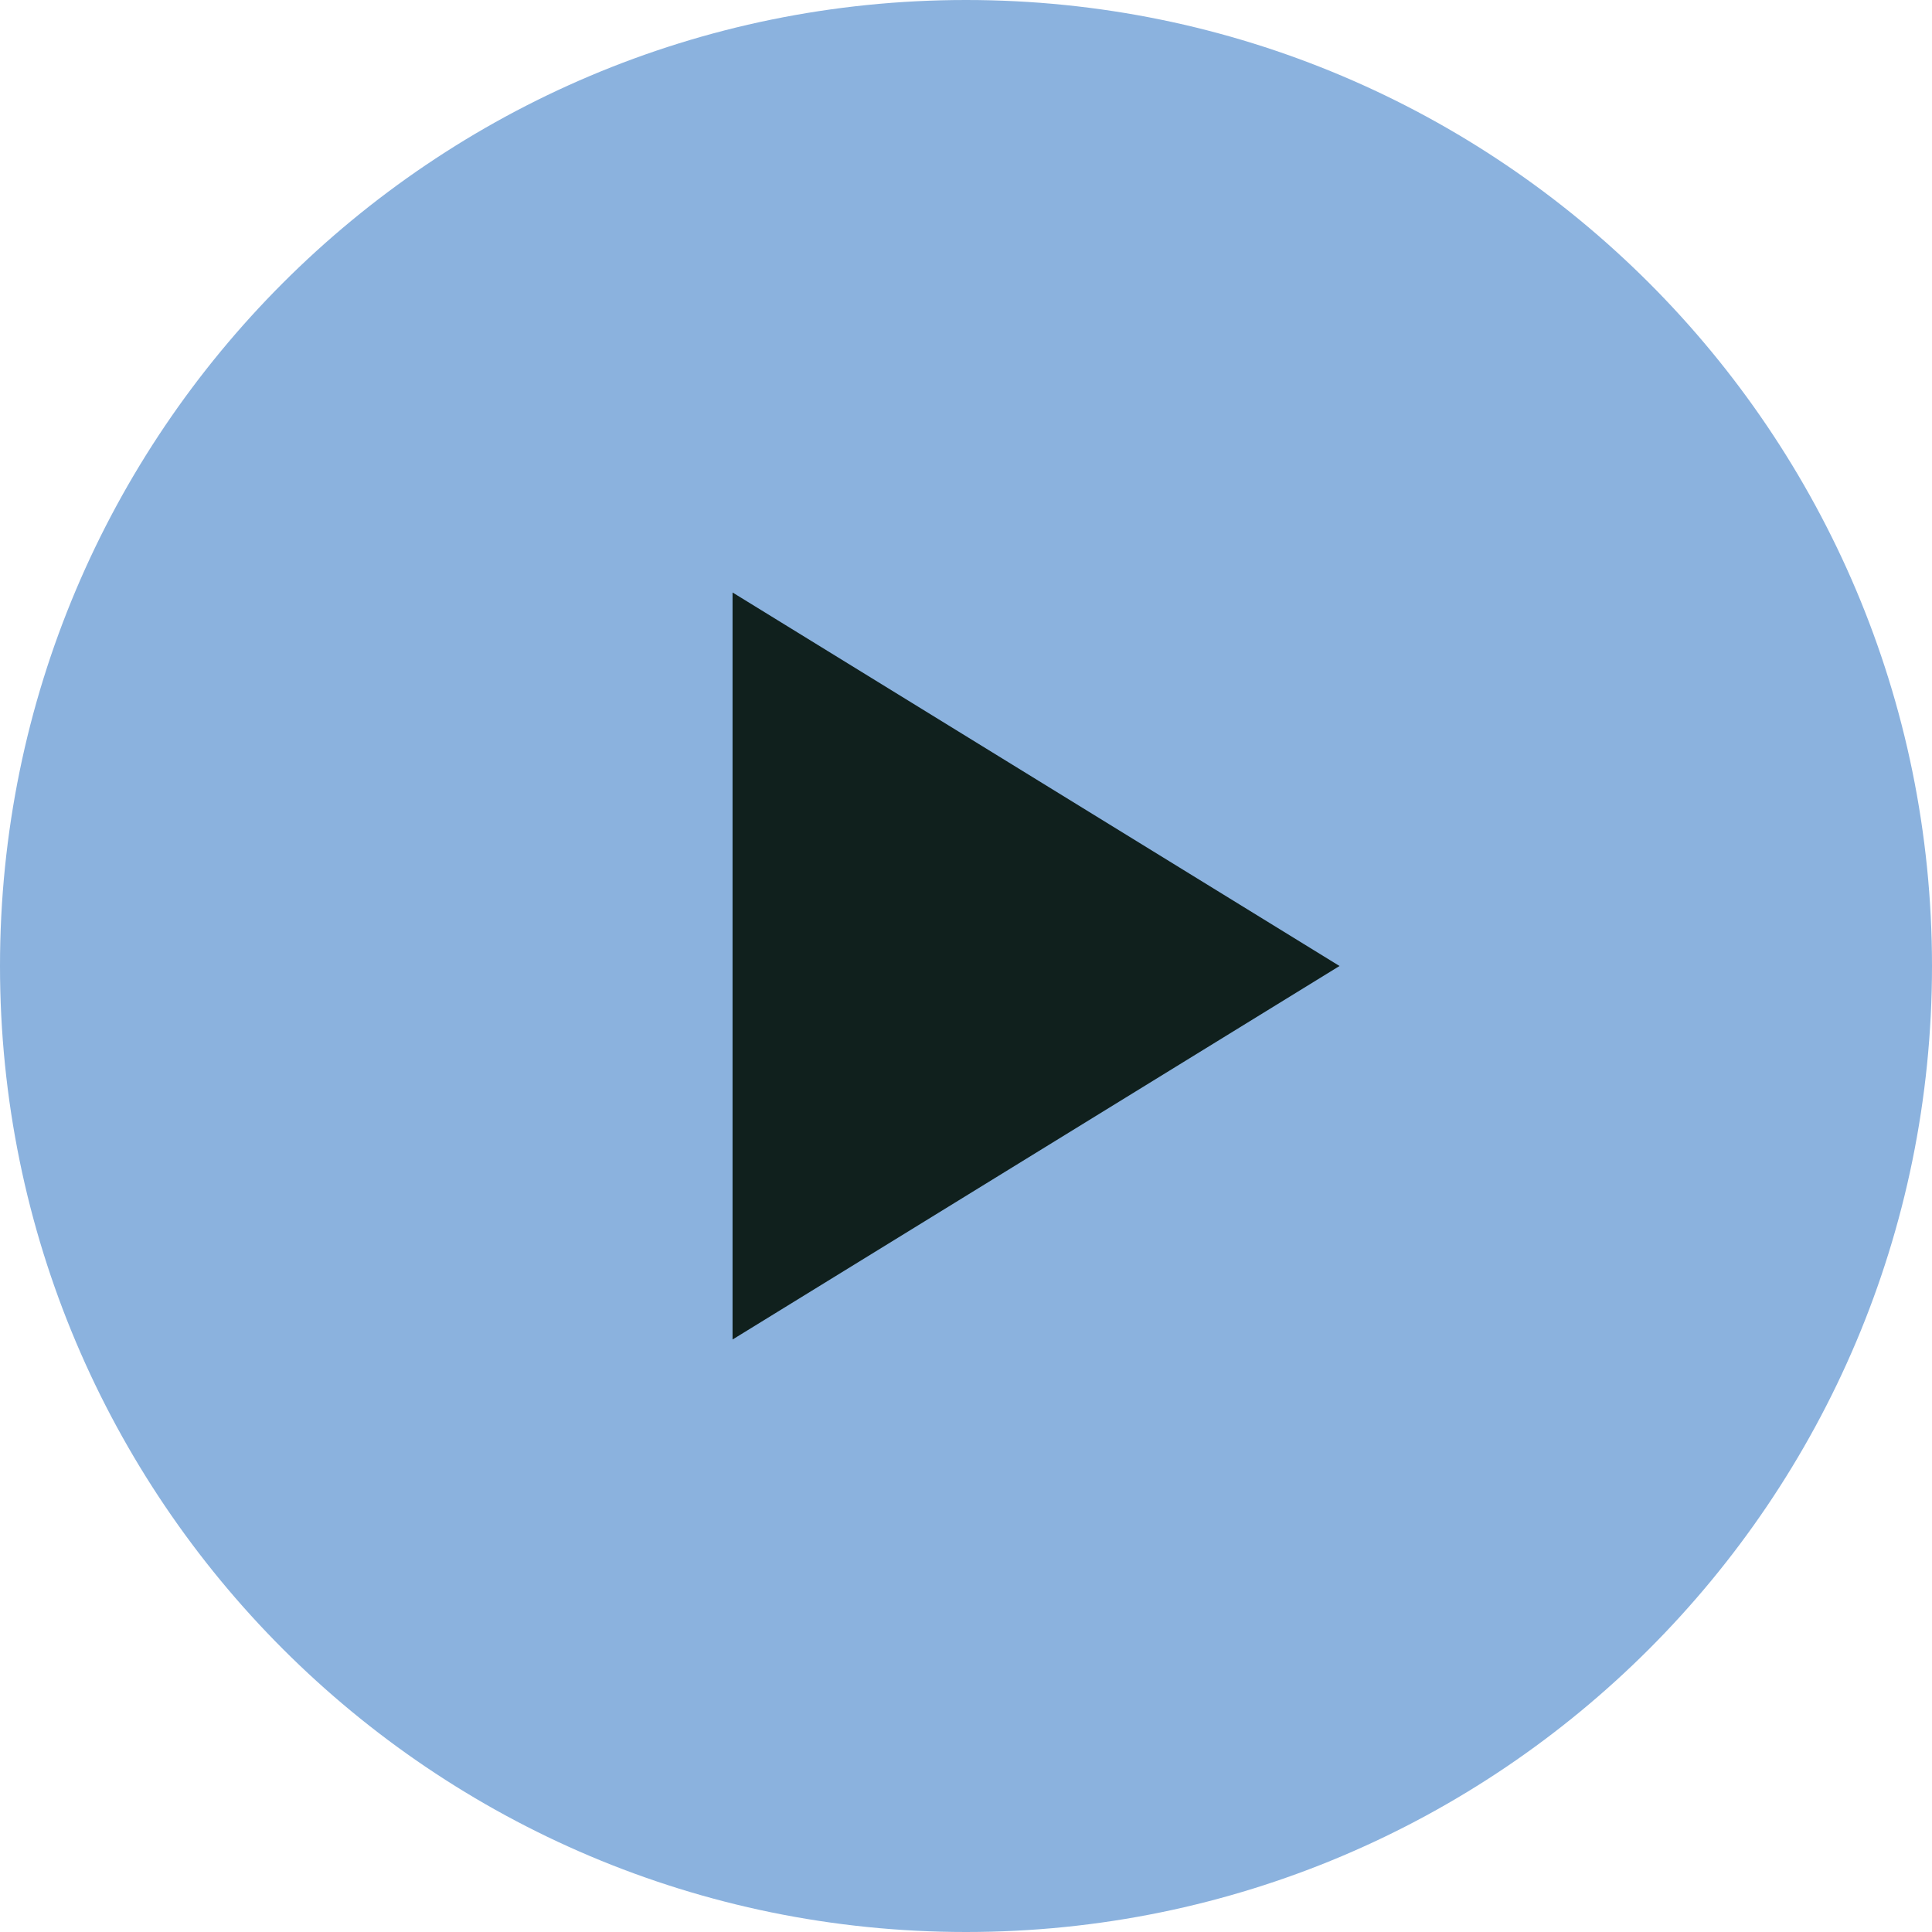
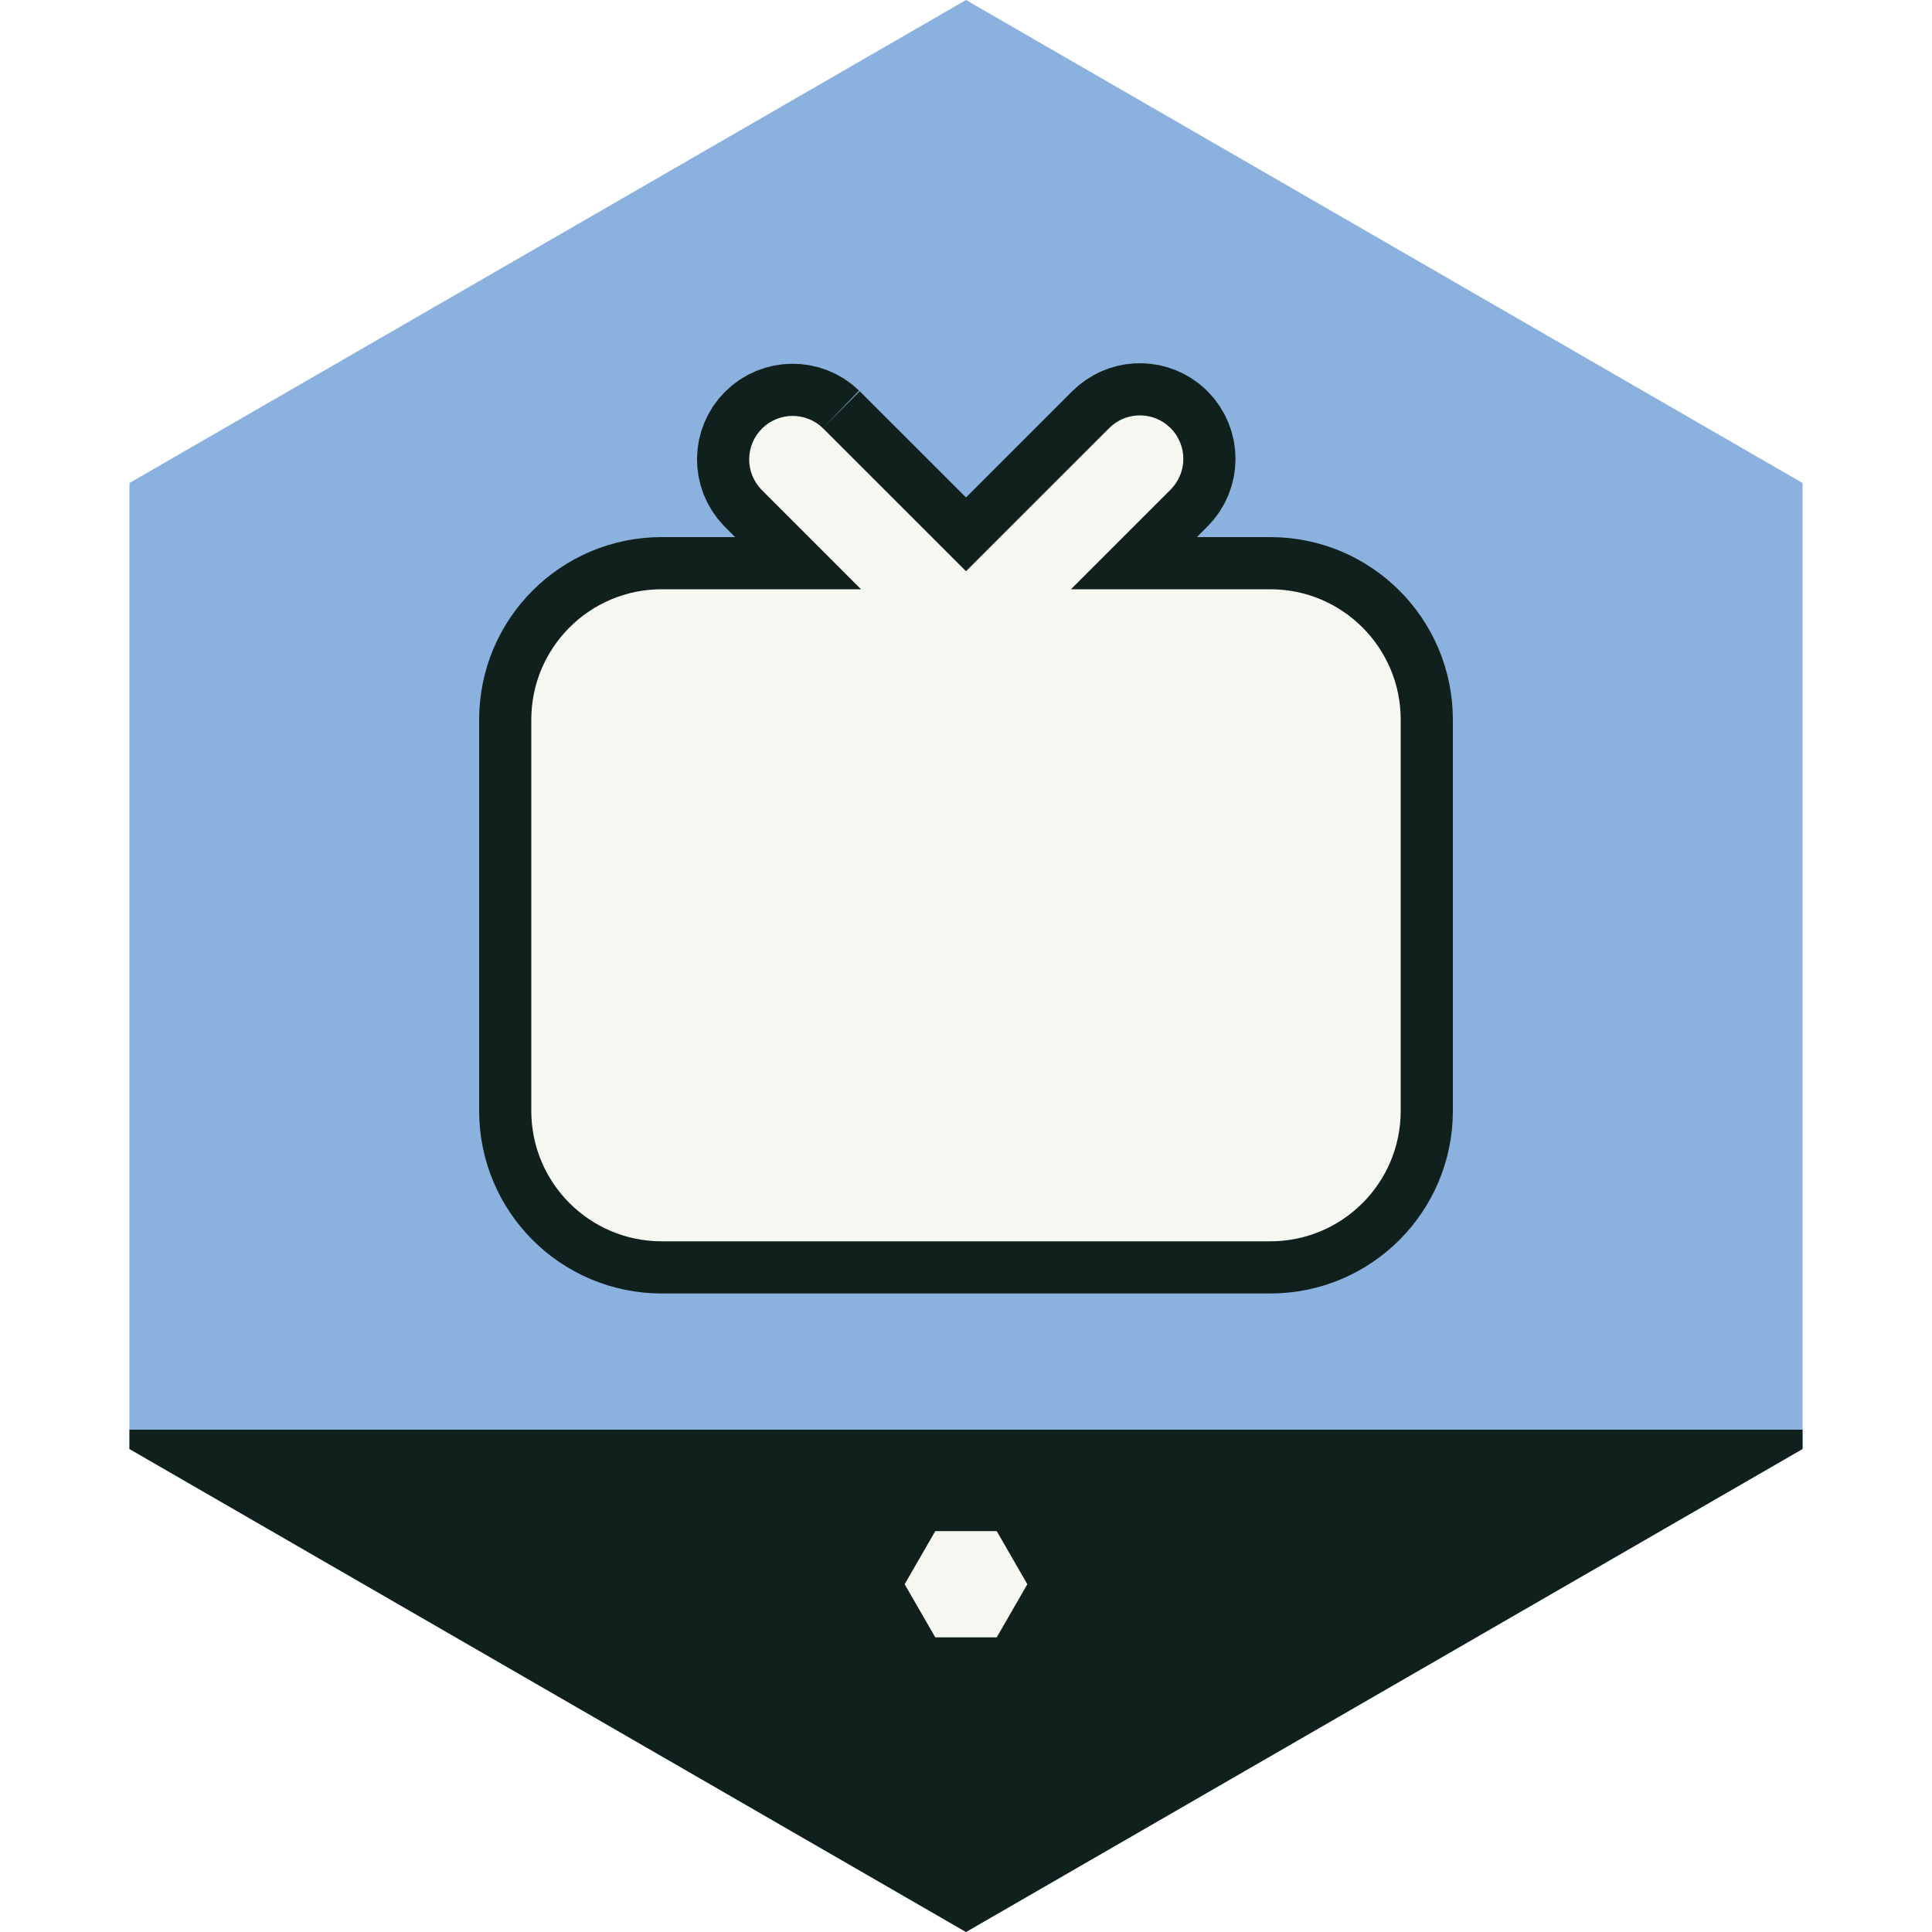
<svg xmlns="http://www.w3.org/2000/svg" viewBox="0 0 200 200" width="200" height="200">
-   <circle cx="100" cy="100" r="100" fill="#8bb2de" />
-   <svg x="42" y="42" width="116" height="116" viewBox="0 0 24 24" color="#10201d">
-     <path d="M7 4v16l13-8z" fill="currentColor" />
-   </svg>
+   <path d="M100 0 L186.6 50 L186.6 150 L100 200 L13.4 150 L13.4 50 Z" fill="#8bb2de" />
+   <path d="M13.4 148 L186.6 148 L186.6 150 L100 200 L13.4 150 Z" fill="#10201d" />
+   <g transform="translate(46.00 34.00) scale(4.50)" fill="none" stroke="#10201d" stroke-width="2.40" stroke-linejoin="round">
+     <path d="M8.707 2.293l3.293 3.292l3.293 -3.292a1 1 0 0 1 1.32 -.083l.094 .083a1 1 0 0 1 0 1.414l-2.293 2.293h4.586a3 3 0 0 1 3 3v9a3 3 0 0 1 -3 3h-14a3 3 0 0 1 -3 -3v-9a3 3 0 0 1 3 -3h4.585l-2.292 -2.293a1 1 0 0 1 1.414 -1.414" />
+   </g>
+   <g transform="translate(46.00 34.00) scale(4.50)" fill="#f7f7f2">
+     <path d="M8.707 2.293l3.293 3.292l3.293 -3.292a1 1 0 0 1 1.32 -.083l.094 .083a1 1 0 0 1 0 1.414l-2.293 2.293h4.586a3 3 0 0 1 3 3v9a3 3 0 0 1 -3 3h-14a3 3 0 0 1 -3 -3v-9a3 3 0 0 1 3 -3h4.585l-2.292 -2.293a1 1 0 0 1 1.414 -1.414" />
+   </g>
+   <path d="M103.18 158.50 L106.35 164.00 L103.18 169.50 L96.82 169.50 L93.65 164.00 L96.82 158.50 Z" fill="#f7f7f2" />
</svg>
